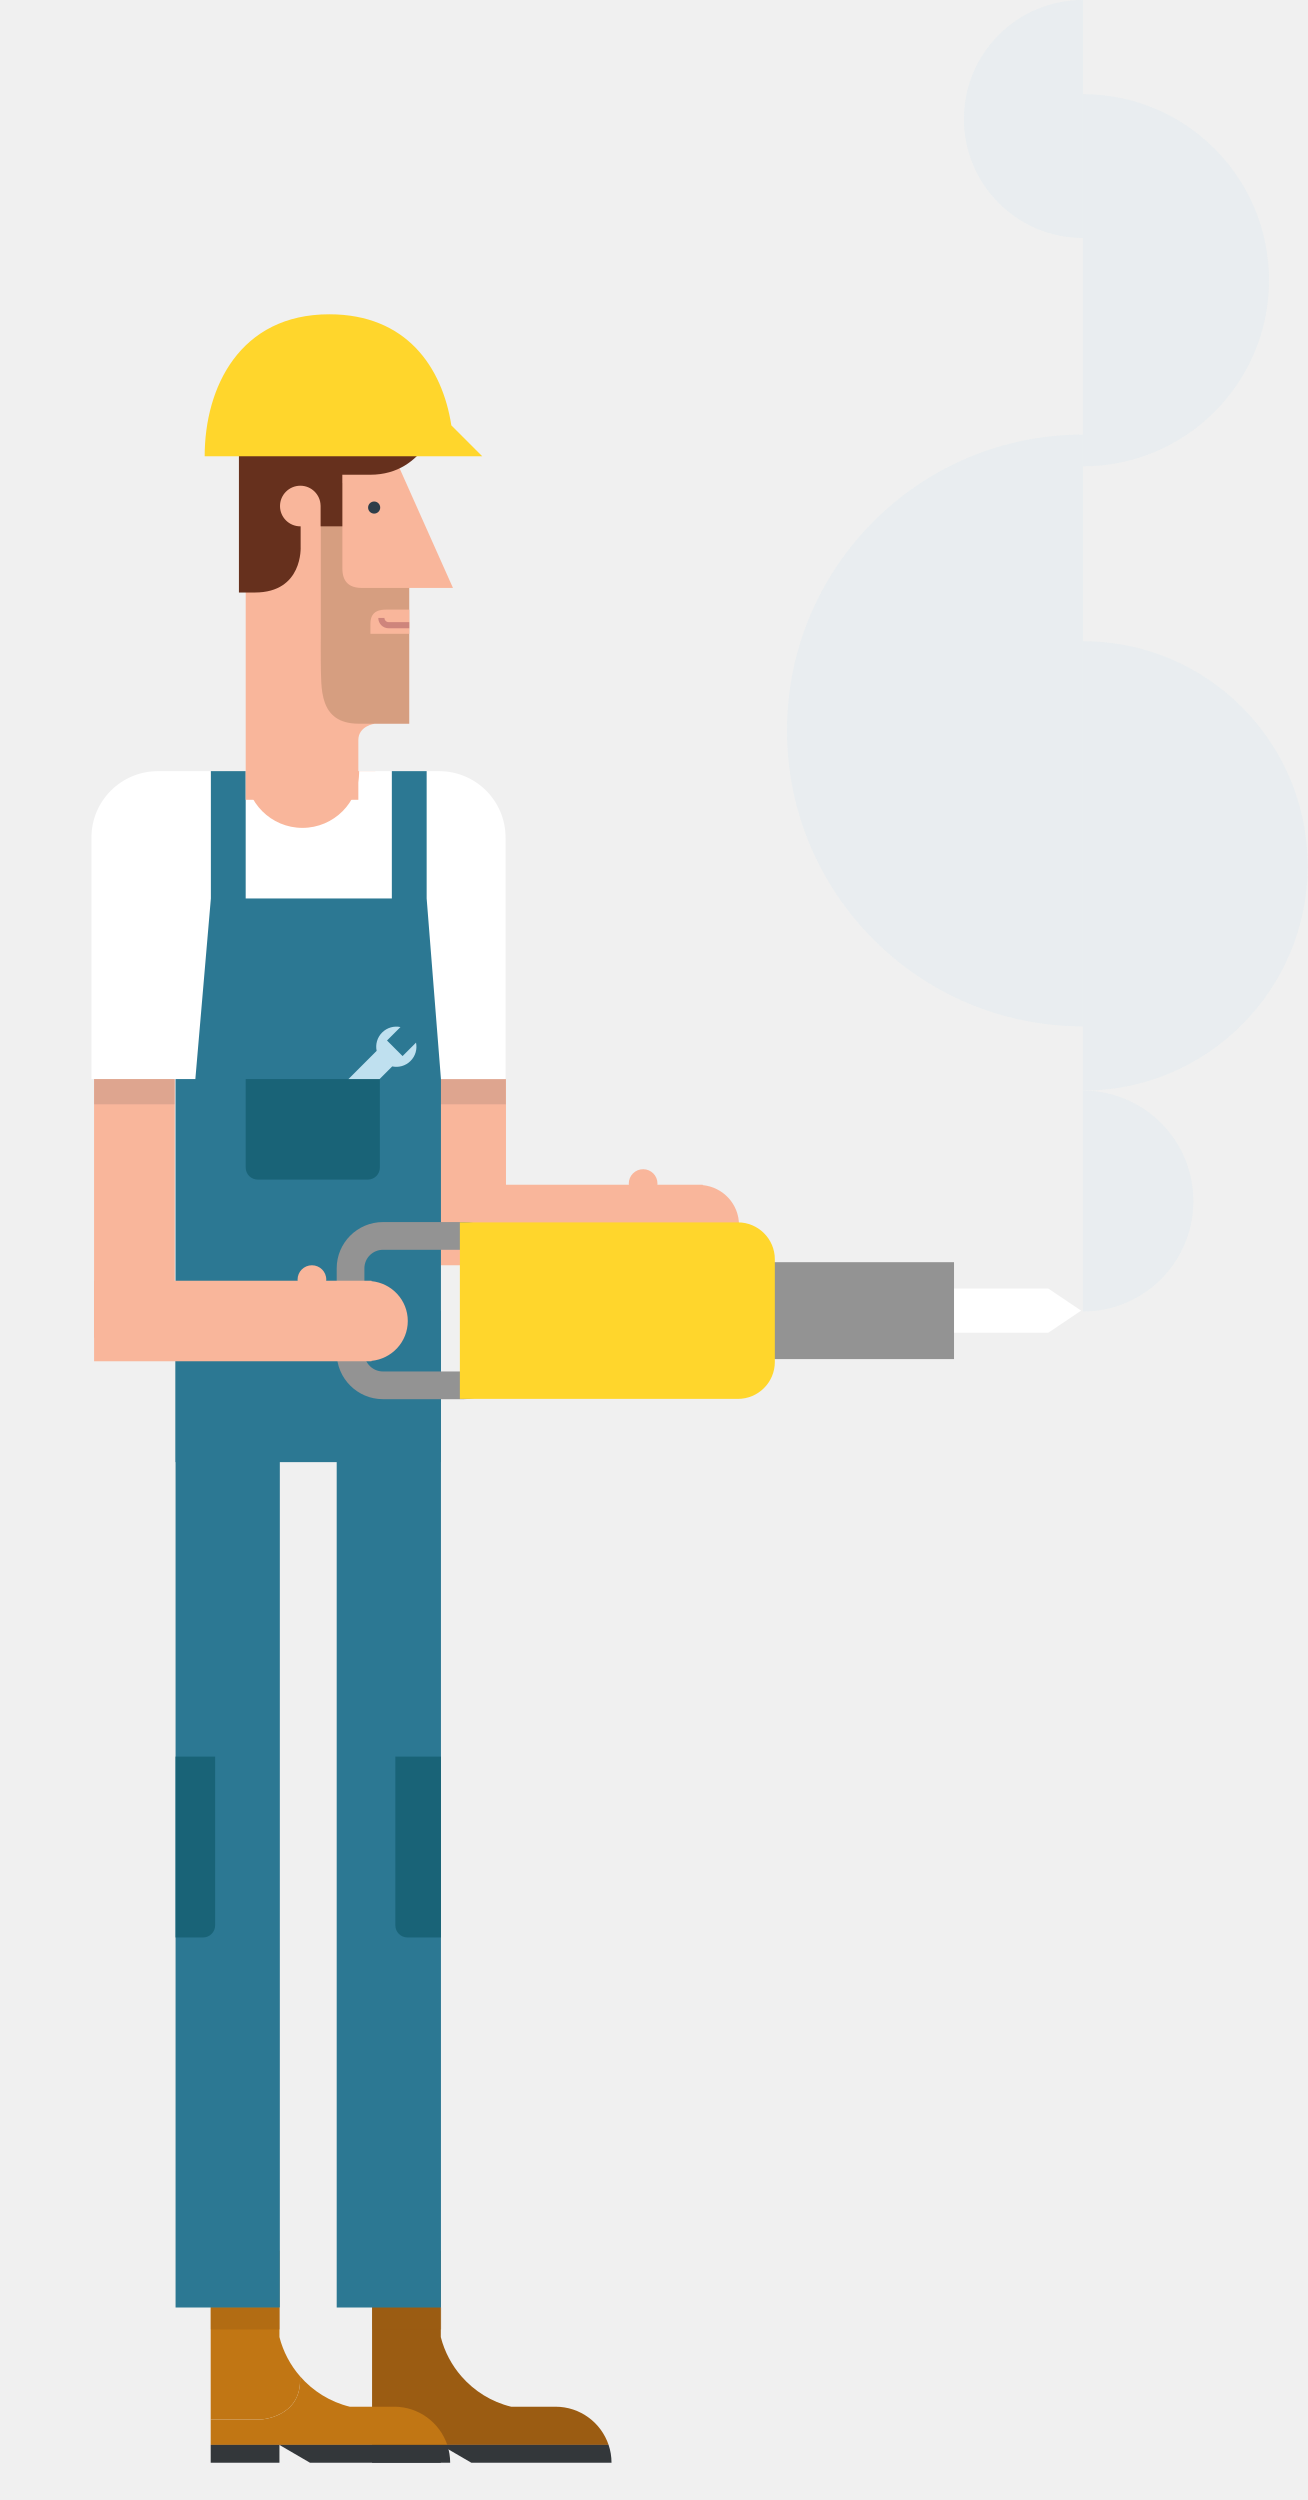
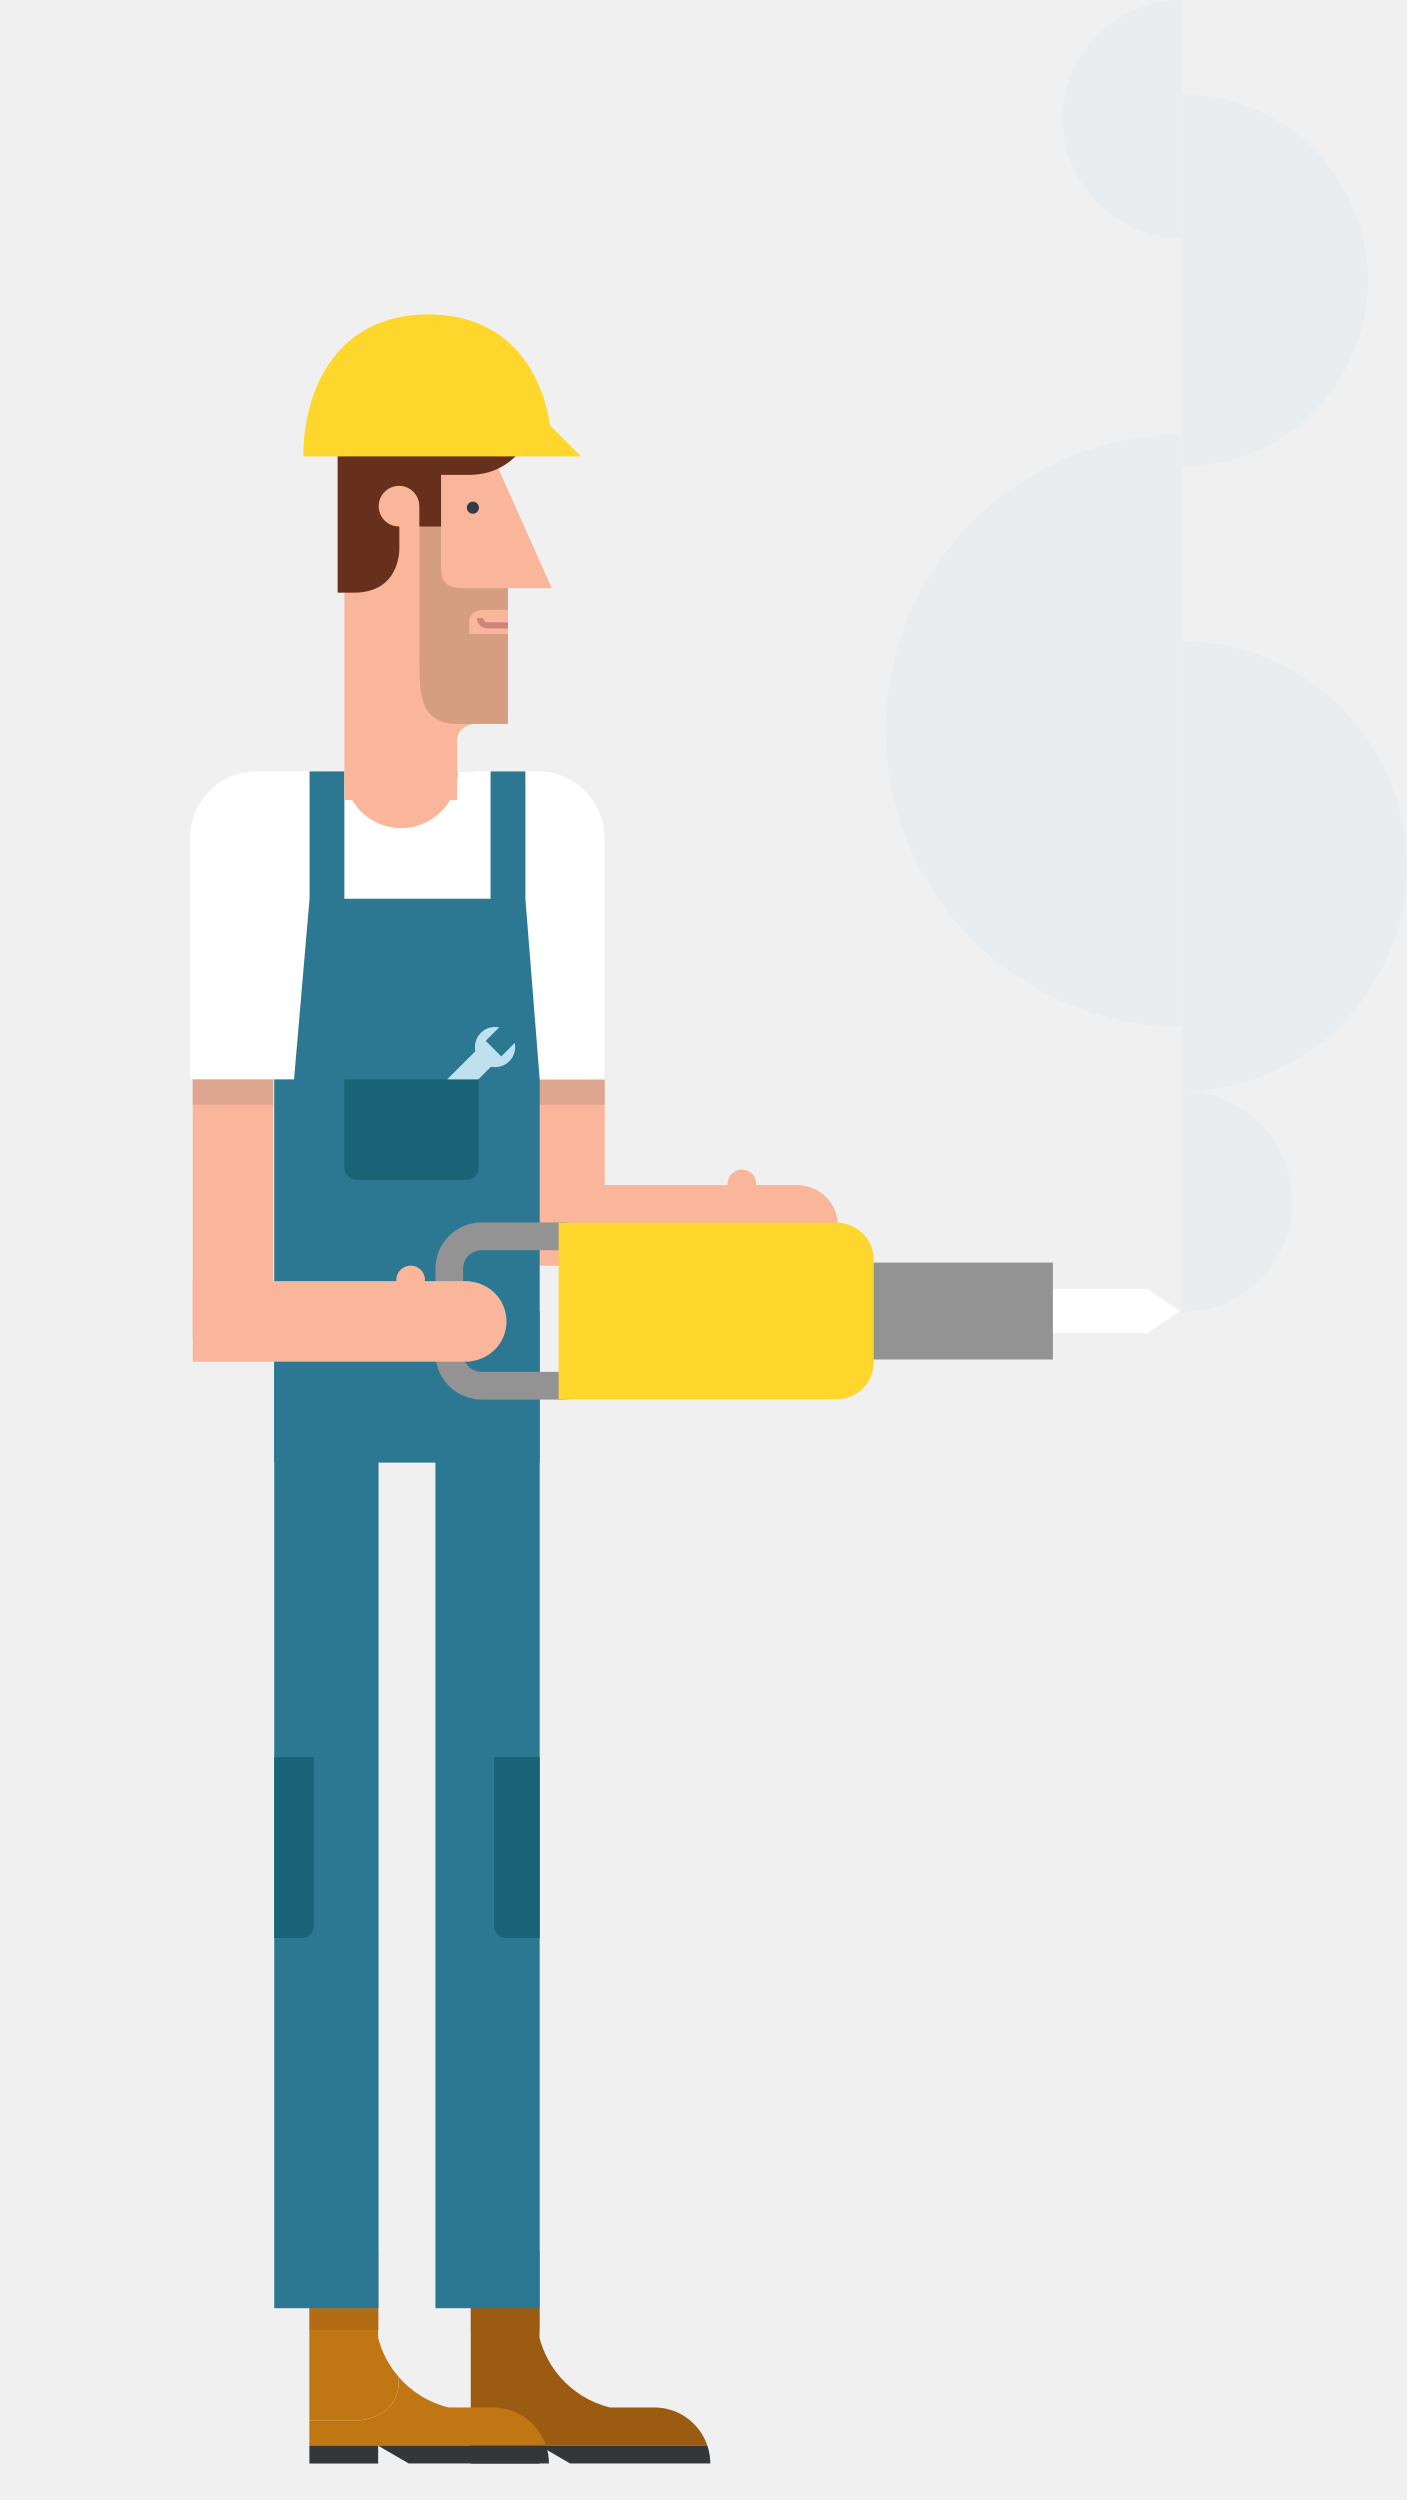
- <svg xmlns="http://www.w3.org/2000/svg" version="1.1" id="Layer_1" x="0px" y="0px" width="109.082px" height="208.547px" viewBox="0 -26.254 109.082 208.547" enable-background="new 0 -26.254 109.082 208.547" xml:space="preserve">
+ <svg xmlns="http://www.w3.org/2000/svg" version="1.1" id="Layer_1" x="0px" y="0px" width="117.307px" height="208.483px" viewBox="0 -26.191 117.307 208.483" enable-background="new 0 -26.191 117.307 208.483" xml:space="preserve">
  <g>
    <g>
-       <path fill="#F9B69B" d="M52.452,72.477c0,0.034,0.008,0.063,0.01,0.098h-2.938H35.478v6.717h14.047h4.548h4.21    c0,0,0.002,0,0.006,0h0.008h0.322v-0.033c1.697-0.17,3.027-1.584,3.027-3.327c0-1.742-1.33-3.157-3.027-3.325v-0.032h-0.316    c0,0-0.008-0.002-0.014-0.002c-0.004,0-0.01,0.002-0.014,0.002h-3.439c0.003-0.034,0.01-0.063,0.01-0.098    c0-0.662-0.535-1.197-1.195-1.197C52.988,71.28,52.452,71.815,52.452,72.477z" />
-       <rect x="35.478" y="63.761" fill="#F9B69B" width="6.73" height="13.584" />
+       <path fill="#F9B69B" d="M60.676,72.54c0,0.034,0.009,0.063,0.011,0.098h-2.938H43.701v6.717h14.048h4.548h4.21    c0,0,0.002,0,0.007,0h0.008h0.321v-0.033c1.697-0.17,3.027-1.584,3.027-3.327c0-1.742-1.33-3.157-3.027-3.325v-0.032h-0.315    c0,0-0.008-0.002-0.014-0.002c-0.005,0-0.011,0.002-0.015,0.002H63.06c0.003-0.034,0.01-0.063,0.01-0.098    c0-0.662-0.535-1.197-1.195-1.197C61.212,71.342,60.676,71.877,60.676,72.54z" />
+       <rect x="43.701" y="63.823" fill="#F9B69B" width="6.73" height="13.584" />
    </g>
-     <rect x="35.478" y="63.762" opacity="0.4" fill="#B78C7D" width="6.717" height="2.104" />
+     <rect x="43.701" y="63.825" opacity="0.4" fill="#B78C7D" enable-background="new    " width="6.717" height="2.104" />
    <g>
      <g>
-         <path fill="#9B5C12" d="M46.342,174.511h-3.704c-1.637-0.398-3.076-1.303-4.146-2.533c-0.809-0.928-1.406-2.047-1.721-3.275     v-7.215l-0.186-0.041h-5.548v9.121v3.051v0.979v0.98v2.119h19.731C50.146,175.845,48.401,174.511,46.342,174.511z" />
-         <path fill="#33373A" d="M31.037,179.185h5.733v-0.555v-0.93l2.547,1.484h11.695c0-0.52-0.086-1.023-0.244-1.488H31.037v0.934     V179.185z" />
-         <rect x="31.037" y="166.236" opacity="0.4" fill="#9B5C12" width="5.765" height="1.83" />
+         <path fill="#9B5C12" d="M54.565,174.574h-3.704c-1.637-0.398-3.076-1.303-4.146-2.533c-0.81-0.928-1.405-2.047-1.722-3.274     v-7.216l-0.186-0.041h-5.549v9.121v3.052v0.979v0.979v2.118h19.73C58.37,175.908,56.624,174.574,54.565,174.574z" />
+         <path fill="#33373A" d="M39.261,179.248h5.732v-0.555v-0.93l2.547,1.482h11.694c0-0.521-0.086-1.021-0.244-1.488H39.261v0.936     V179.248z" />
+         <rect x="39.261" y="166.298" opacity="0.4" fill="#9B5C12" enable-background="new    " width="5.765" height="1.83" />
      </g>
      <g>
-         <rect x="28.087" y="83.077" fill="#2C7893" width="8.696" height="83.159" />
-         <path fill="#196377" d="M32.979,120.277v9.777v2.795v1.51c0,0.557,0.451,1.008,1.008,1.008h2.796v-15.09H32.979z" />
+         <rect x="36.311" y="83.14" fill="#2C7893" width="8.695" height="83.158" />
+         <path fill="#196377" d="M41.203,120.339v9.777v2.795v1.51c0,0.557,0.451,1.008,1.008,1.008h2.796v-15.09H41.203L41.203,120.339z" />
      </g>
    </g>
    <g>
      <g>
        <g>
-           <path fill="#C17614" d="M32.884,174.511h-3.706c-1.636-0.398-3.075-1.303-4.146-2.533c-0.002,0.123-0.002,0.24-0.002,0.354      c0,3.057-3.248,3.246-3.248,3.246h-4.205v2.119H37.31C36.688,175.845,34.941,174.511,32.884,174.511z" />
-           <path fill="#C17614" d="M25.03,172.332c0-0.113,0-0.23,0.002-0.354c-0.809-0.928-1.406-2.047-1.721-3.275v-7.215l-0.184-0.041      h-5.551v9.121v3.051v0.979v0.98h4.205C21.782,175.578,25.03,175.388,25.03,172.332z" />
-           <path fill="#33373A" d="M17.577,179.185h5.734v-0.555v-0.93l2.547,1.484h11.695c0-0.52-0.088-1.023-0.244-1.488H17.577v0.934      V179.185z" />
+           <path fill="#C17614" d="M41.107,174.574h-3.706c-1.636-0.398-3.075-1.303-4.146-2.533c-0.002,0.123-0.002,0.24-0.002,0.354      c0,3.058-3.248,3.246-3.248,3.246H25.8v2.118h19.732C44.912,175.908,43.164,174.574,41.107,174.574z" />
+           <path fill="#C17614" d="M33.253,172.394c0-0.113,0-0.23,0.002-0.354c-0.809-0.929-1.405-2.047-1.721-3.275v-7.215l-0.184-0.041      H25.8v9.121v3.051v0.979v0.98h4.205C30.006,175.64,33.253,175.451,33.253,172.394z" />
+           <path fill="#33373A" d="M25.801,179.248h5.734v-0.555v-0.93l2.547,1.482h11.696c0-0.521-0.089-1.021-0.244-1.488H25.801v0.936      V179.248z" />
        </g>
-         <rect x="17.577" y="166.236" opacity="0.4" fill="#9B5C12" width="5.766" height="1.83" />
+         <rect x="25.801" y="166.298" opacity="0.4" fill="#9B5C12" enable-background="new    " width="5.767" height="1.83" />
      </g>
-       <rect x="14.646" y="83.077" fill="#2C7893" width="8.697" height="83.159" />
+       <rect x="22.87" y="83.14" fill="#2C7893" width="8.697" height="83.158" />
    </g>
-     <path fill="#196377" d="M17.946,134.359v-1.51v-2.795v-9.777h-3.301v15.09h2.295C17.497,135.367,17.946,134.916,17.946,134.359z" />
-     <rect x="18.806" y="38.075" fill="#F9B69B" width="12.508" height="9.913" />
-     <path fill="#FFFFFF" d="M36.634,38.075h-4.775h-0.613H29.96c0,2.613-2.119,4.732-4.732,4.732s-4.732-2.119-4.732-4.732h-1.938   h-5.387c-3.061,0-5.543,2.48-5.543,5.54v4.058l0,0v16.09h2.145h4.873l0,0h22.138l0,0h5.39v-6.536v-5.767v-7.845   C42.173,40.555,39.692,38.075,36.634,38.075z" />
-     <polygon fill="#2C7893" points="35.591,48.694 35.591,38.075 32.687,38.075 32.687,48.694 20.495,48.694 20.495,38.075    17.591,38.075 17.591,48.694 16.296,63.762 14.646,63.762 14.646,95.718 16.296,95.718 36.783,95.718 36.783,63.762  " />
-     <path fill="#BFE0EF" d="M34.247,62.249c0.418-0.414,0.568-0.996,0.457-1.529l-1.123,1.123l-1.297-1.299l1.123-1.123   c-0.535-0.111-1.115,0.041-1.531,0.456s-0.568,0.995-0.457,1.53l-1.638,1.639l-2.231,2.231l1.299,1.298l2.23-2.23l1.639-1.64   C33.253,62.816,33.833,62.666,34.247,62.249z" />
-     <path fill="#196377" d="M20.495,63.762v3.072v2.795v1.511c0,0.557,0.451,1.007,1.006,1.007h9.18c0.559,0,1.008-0.45,1.008-1.007   v-1.511v-2.795v-3.072H20.495z" />
+     <path fill="#196377" d="M26.169,134.421v-1.51v-2.795v-9.777h-3.301v15.09h2.295C25.721,135.429,26.169,134.978,26.169,134.421z" />
+     <rect x="27.03" y="38.138" fill="#F9B69B" width="12.507" height="9.913" />
+     <path fill="#FFFFFF" d="M44.857,38.138h-4.775H39.47h-1.286c0,2.613-2.119,4.732-4.732,4.732s-4.731-2.119-4.731-4.732h-1.938   h-5.387c-3.062,0-5.543,2.48-5.543,5.54v4.058l0,0v16.09h2.145h4.873l0,0h22.138l0,0h5.391V57.29v-5.767v-7.845   C50.396,40.618,47.916,38.138,44.857,38.138z" />
+     <polygon fill="#2C7893" points="43.814,48.756 43.814,38.138 40.91,38.138 40.91,48.756 28.719,48.756 28.719,38.138    25.814,38.138 25.814,48.756 24.52,63.825 22.87,63.825 22.87,95.781 24.52,95.781 45.007,95.781 45.007,63.825  " />
+     <path fill="#BFE0EF" d="M42.471,62.312c0.418-0.414,0.567-0.996,0.457-1.529l-1.123,1.123l-1.298-1.299l1.123-1.123   c-0.534-0.111-1.114,0.041-1.53,0.456s-0.568,0.995-0.457,1.53l-1.639,1.639l-2.23,2.231l1.299,1.298l2.23-2.23l1.639-1.64   C41.477,62.878,42.057,62.729,42.471,62.312z" />
+     <path fill="#196377" d="M28.719,63.825v3.072v2.795v1.511c0,0.557,0.451,1.007,1.007,1.007h9.18c0.56,0,1.008-0.45,1.008-1.007   v-1.511v-2.795v-3.072H28.719z" />
    <g>
      <g>
-         <path fill="#F9B69B" d="M32.98,12.022l4.806,10.769h-3.648v11.326h-2.873c0,0-1.373,0.172-1.373,1.374c0,0.515,0,0.515,0,2.574     v2.402h-9.396v-1.543V11.807H32.81L32.98,12.022z" />
-         <circle fill="#2E3D49" cx="31.211" cy="16.086" r="0.505" />
-         <path opacity="0.2" fill="#4C3B15" d="M26.761,17.685v9.267c0,0-0.014,1.576,0,2.103c0.051,2.056-0.215,5.062,3.176,5.062     c2.617,0,4.201,0,4.201,0V22.791h-1.973c0,0-0.449,0-1.973,0c-1.115,0-1.631-0.558-1.631-1.63c0-1.76,0-7.122,0-7.122h-1.801     V17.685z" />
-         <path fill="#F9B69B" d="M34.138,24.6c0,0-0.664,0-1.908,0c-0.439,0-1.329,0.041-1.329,1.158c0,0.685,0,0.861,0,0.861h3.237V24.6z     " />
-         <path fill="#CE857C" d="M32.419,25.643c-0.192,0-0.35-0.158-0.35-0.352h-0.514c0,0.477,0.387,0.865,0.863,0.865l0,0h1.719v-0.514     H32.419z" />
-         <path fill="#66301D" d="M19.931,8.458v14.715c0,0,0,0,1.332,0c4.031,0,3.816-3.817,3.816-3.817v-1.707     c-0.01,0-0.018,0.004-0.025,0.004c-0.936,0-1.696-0.756-1.696-1.692c0-0.938,0.761-1.697,1.696-1.697     c0.923,0,1.67,0.74,1.691,1.66h0.002v0.037v1.692h1.809v-4.304c0.574,0,1.32,0,2.316,0c4.719,0,5.75-4.891,5.75-4.891H19.931z" />
+         <path fill="#F9B69B" d="M41.203,12.084l4.807,10.769h-3.647V34.18h-2.873c0,0-1.373,0.172-1.373,1.374c0,0.515,0,0.515,0,2.574     v2.402H28.72v-1.543V11.87h12.312L41.203,12.084z" />
+         <circle fill="#2E3D49" cx="39.435" cy="16.148" r="0.505" />
+         <path opacity="0.2" fill="#4C3B15" enable-background="new    " d="M34.984,17.748v9.267c0,0-0.014,1.576,0,2.103     c0.051,2.056-0.215,5.062,3.176,5.062c2.617,0,4.201,0,4.201,0V22.854h-1.973c0,0-0.449,0-1.974,0     c-1.115,0-1.631-0.558-1.631-1.63c0-1.76,0-7.122,0-7.122h-1.801L34.984,17.748L34.984,17.748z" />
+         <path fill="#F9B69B" d="M42.361,24.663c0,0-0.664,0-1.908,0c-0.438,0-1.328,0.041-1.328,1.158c0,0.685,0,0.861,0,0.861h3.236     V24.663z" />
+         <path fill="#CE857C" d="M40.643,25.706c-0.191,0-0.351-0.158-0.351-0.352h-0.514c0,0.477,0.387,0.865,0.862,0.865l0,0h1.72     v-0.514L40.643,25.706L40.643,25.706z" />
+         <path fill="#66301D" d="M28.155,8.521v14.715c0,0,0,0,1.332,0c4.031,0,3.816-3.817,3.816-3.817v-1.707     c-0.011,0-0.019,0.004-0.025,0.004c-0.937,0-1.696-0.756-1.696-1.692c0-0.938,0.761-1.697,1.696-1.697     c0.923,0,1.67,0.74,1.69,1.66h0.003v0.037v1.692h1.809v-4.304c0.574,0,1.32,0,2.316,0c4.719,0,5.75-4.891,5.75-4.891H28.155z" />
      </g>
-       <path fill="#FFD62C" d="M37.651,9.231c-0.754-4.85-3.744-9.267-10.186-9.267c-7.469,0-10.392,6.105-10.392,11.843h19.618h1.164    h2.371L37.651,9.231z" />
+       <path fill="#FFD62C" d="M45.875,9.293c-0.754-4.85-3.744-9.267-10.187-9.267c-7.47,0-10.393,6.105-10.393,11.843h19.617h1.164    h2.371L45.875,9.293z" />
    </g>
    <g>
-       <path fill="#939393" d="M28.087,86.606v-7.059c0-2.127,1.73-3.857,3.857-3.857h6.759c2.128,0,3.858,1.73,3.858,3.857v7.059    c0,2.127-1.73,3.857-3.858,3.857h-6.759C29.817,90.464,28.087,88.733,28.087,86.606z M40.251,79.548    c0-0.852-0.695-1.545-1.548-1.545h-6.759c-0.853,0-1.547,0.693-1.547,1.545v7.059c0,0.852,0.694,1.545,1.547,1.545h6.759    c0.853,0,1.548-0.693,1.548-1.545V79.548z" />
-       <polygon fill="#FFFFFF" points="65.948,84.921 65.948,81.235 87.446,81.235 90.185,83.077 87.446,84.921   " />
-       <rect x="60.552" y="79.036" fill="#939393" width="19.031" height="8.084" />
-       <path fill="#FFD62C" d="M61.554,90.44c1.701,0,3.082-1.381,3.082-3.082v-8.561c0-1.703-1.381-3.082-3.082-3.082H38.362V90.44    H61.554z" />
+       <path fill="#939393" d="M36.311,86.668v-7.059c0-2.127,1.729-3.857,3.856-3.857h6.759c2.129,0,3.858,1.73,3.858,3.857v7.059    c0,2.127-1.729,3.857-3.858,3.857h-6.759C38.041,90.526,36.311,88.795,36.311,86.668z M48.475,79.61    c0-0.852-0.695-1.545-1.549-1.545h-6.759c-0.854,0-1.547,0.693-1.547,1.545v7.059c0,0.852,0.693,1.545,1.547,1.545h6.759    c0.854,0,1.549-0.693,1.549-1.545V79.61z" />
+       <polygon fill="#FFFFFF" points="74.172,84.983 74.172,81.297 95.669,81.297 98.409,83.14 95.669,84.983   " />
+       <rect x="68.775" y="79.099" fill="#939393" width="19.031" height="8.084" />
+       <path fill="#FFD62C" d="M69.778,90.502c1.7,0,3.082-1.381,3.082-3.082v-8.561c0-1.703-1.382-3.082-3.082-3.082H46.586v14.725    H69.778z" />
    </g>
    <g>
-       <path fill="#F9B69B" d="M24.823,80.487c0,0.035,0.008,0.064,0.008,0.098h-2.938H7.848v6.717h14.046h4.549h4.209    c0,0,0.004,0,0.008,0h0.006h0.324v-0.033c1.695-0.168,3.027-1.584,3.027-3.326s-1.332-3.156-3.027-3.324v-0.033h-0.316    c0,0-0.01-0.002-0.014-0.002c-0.006,0-0.01,0.002-0.014,0.002h-3.439c0.002-0.033,0.01-0.062,0.01-0.098    c0-0.662-0.537-1.195-1.197-1.195S24.823,79.825,24.823,80.487z" />
-       <rect x="7.848" y="63.762" fill="#F9B69B" width="6.73" height="21.594" />
+       <path fill="#F9B69B" d="M33.047,80.549c0,0.035,0.009,0.064,0.009,0.098h-2.938H16.072v6.717h14.046h4.549h4.208    c0,0,0.005,0,0.009,0h0.007h0.323v-0.033c1.694-0.168,3.026-1.584,3.026-3.326c0-1.742-1.332-3.156-3.026-3.324v-0.033h-0.315    c0,0-0.01-0.002-0.015-0.002c-0.007,0-0.011,0.002-0.015,0.002h-3.438c0.002-0.033,0.01-0.062,0.01-0.098    c0-0.662-0.537-1.195-1.197-1.195S33.047,79.888,33.047,80.549z" />
+       <rect x="16.072" y="63.825" fill="#F9B69B" width="6.729" height="21.594" />
    </g>
-     <rect x="7.848" y="63.762" opacity="0.4" fill="#B78C7D" width="6.716" height="2.104" />
+     <rect x="16.072" y="63.825" opacity="0.4" fill="#B78C7D" enable-background="new    " width="6.716" height="2.104" />
    <g opacity="0.26">
-       <path fill="#D3E5EF" d="M90.336,64.726c5.089,0,9.212,4.125,9.212,9.211c0,5.089-4.123,9.212-9.212,9.212" />
-       <path fill="#D3E5EF" d="M90.336-18.399c8.573,0,15.522,6.949,15.522,15.521s-6.949,15.523-15.522,15.523" />
-       <path fill="#D3E5EF" d="M90.336,27.235c10.353,0,18.746,8.392,18.746,18.746c0,10.351-8.394,18.745-18.746,18.745" />
-       <path fill="#D3E5EF" d="M90.336,9.998c-13.632,0-24.683,11.053-24.683,24.685c0,13.631,11.051,24.681,24.683,24.681" />
-       <path fill="#D3E5EF" d="M90.336-26.254c-5.48,0-9.924,4.444-9.924,9.924c0,5.481,4.443,9.926,9.924,9.926" />
+       <path fill="#D3E5EF" d="M98.56,64.789c5.089,0,9.212,4.125,9.212,9.211c0,5.089-4.123,9.212-9.212,9.212" />
+       <path fill="#D3E5EF" d="M98.56-18.336c8.572,0,15.521,6.949,15.521,15.521c0,8.572-6.948,15.523-15.521,15.523" />
+       <path fill="#D3E5EF" d="M98.56,27.297c10.354,0,18.746,8.392,18.746,18.746c0,10.351-8.396,18.745-18.746,18.745" />
+       <path fill="#D3E5EF" d="M98.56,10.061c-13.632,0-24.685,11.053-24.685,24.685c0,13.631,11.053,24.681,24.685,24.681" />
+       <path fill="#D3E5EF" d="M98.56-26.191c-5.48,0-9.924,4.444-9.924,9.924c0,5.481,4.442,9.926,9.924,9.926" />
    </g>
  </g>
</svg>
